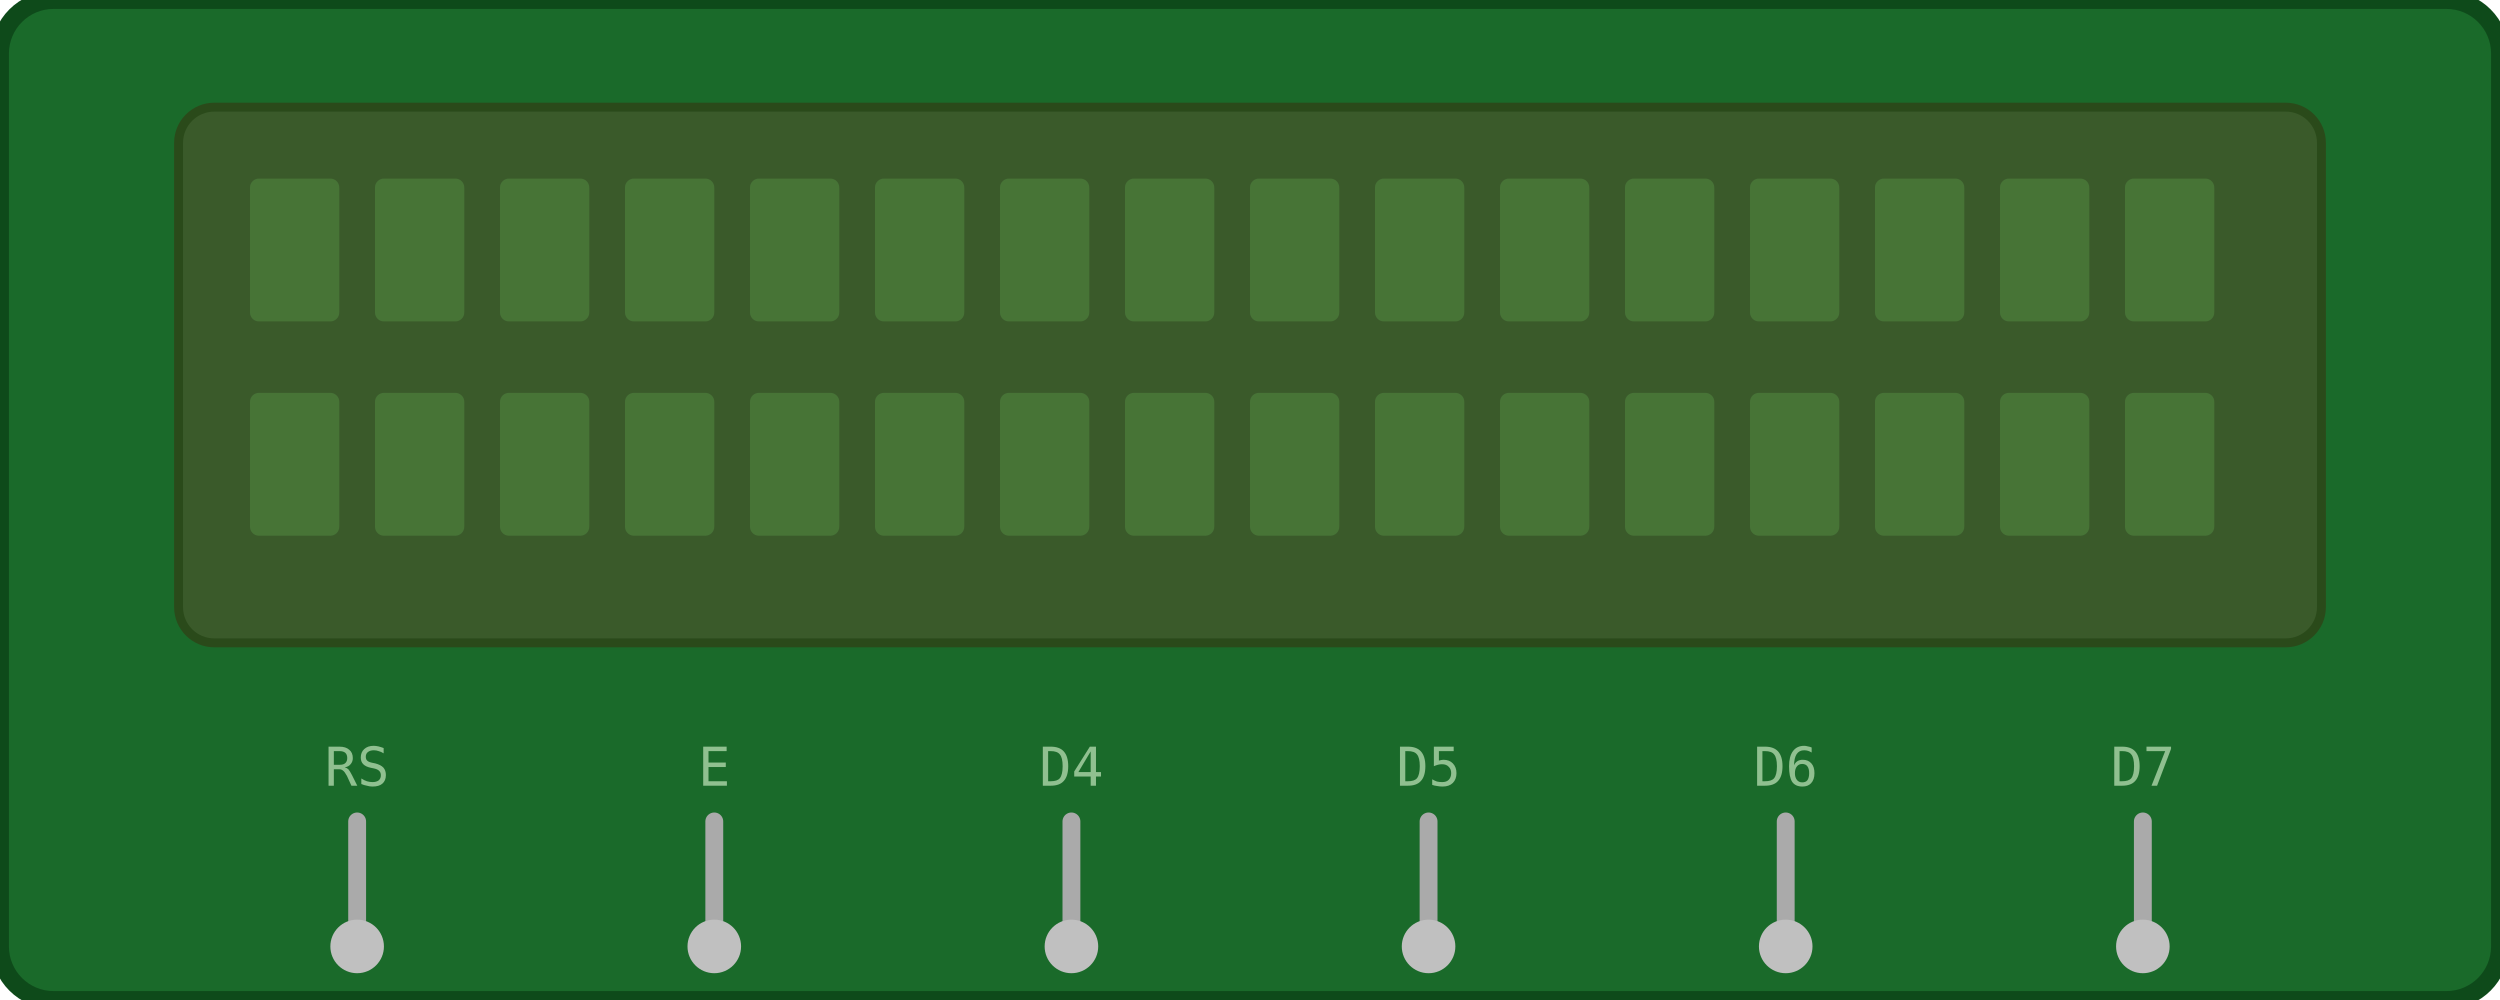
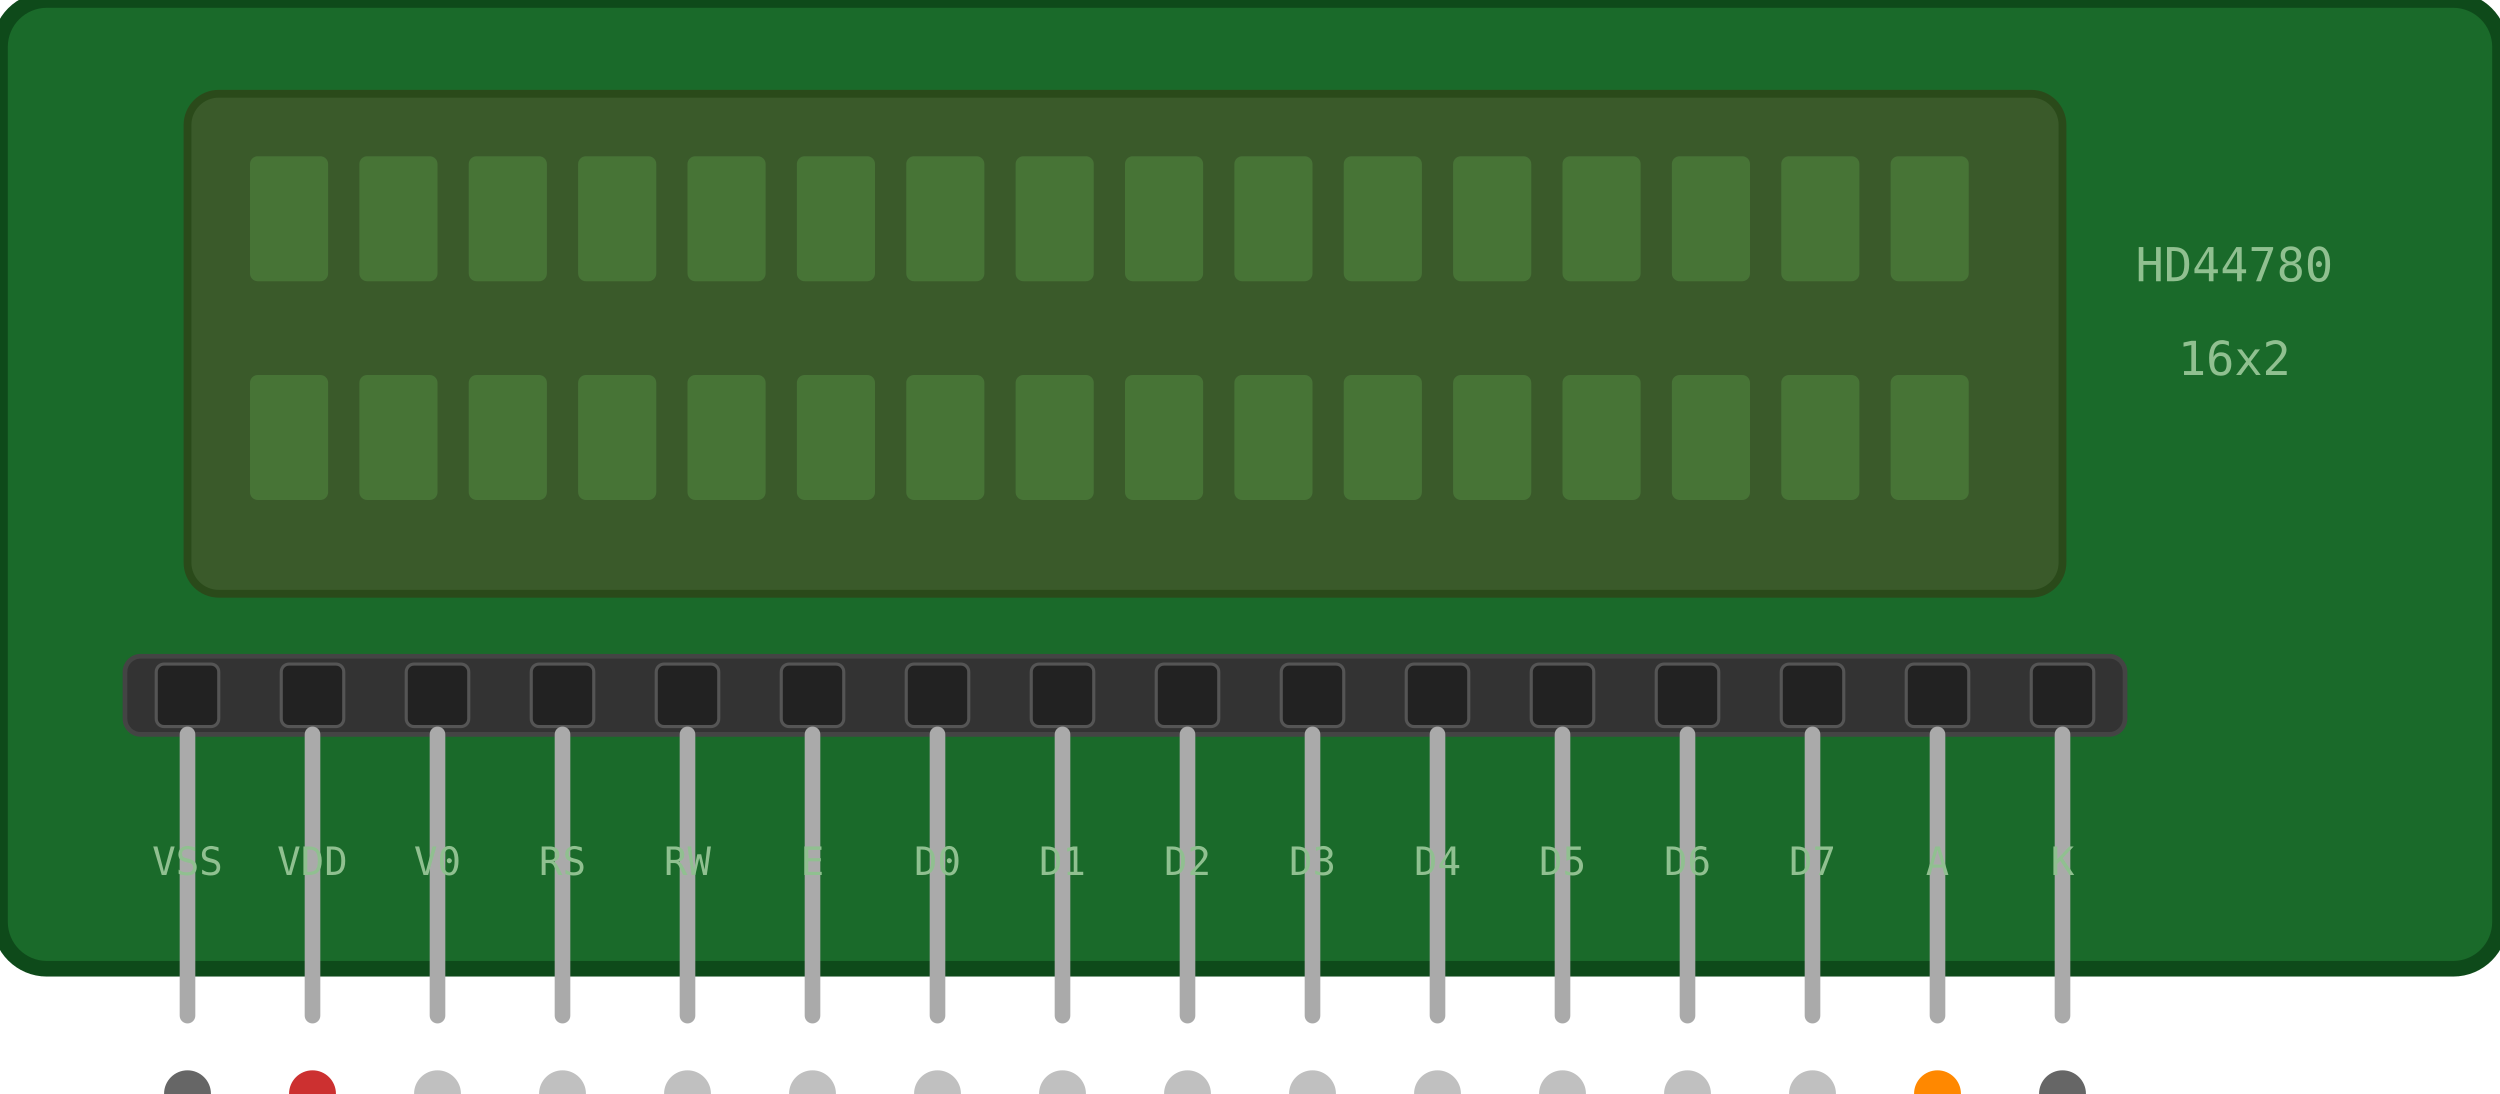
- <svg xmlns="http://www.w3.org/2000/svg" viewBox="0 0 140 56" width="140" height="56">
-   <rect x="0" y="0" width="140" height="56" rx="3" fill="#1a6a2a" stroke="#0e4a1a" stroke-width="1" />
-   <rect x="10" y="6" width="120" height="30" rx="2" fill="#3a5a2a" stroke="#2a4a1a" stroke-width="0.5" />
+ <svg xmlns="http://www.w3.org/2000/svg" viewBox="0 0 160 70" width="160" height="70">
+   <rect x="0" y="0" width="160" height="62" rx="3" fill="#1a6a2a" stroke="#0e4a1a" stroke-width="1" />
+   <rect x="12" y="6" width="120" height="32" rx="2" fill="#3a5a2a" stroke="#2a4a1a" stroke-width="0.5" />
  <g fill="#4a7a3a" opacity="0.8">
-     <rect x="14" y="10" width="5" height="8" rx="0.5" />
-     <rect x="21" y="10" width="5" height="8" rx="0.5" />
-     <rect x="28" y="10" width="5" height="8" rx="0.5" />
-     <rect x="35" y="10" width="5" height="8" rx="0.5" />
-     <rect x="42" y="10" width="5" height="8" rx="0.5" />
-     <rect x="49" y="10" width="5" height="8" rx="0.5" />
-     <rect x="56" y="10" width="5" height="8" rx="0.5" />
-     <rect x="63" y="10" width="5" height="8" rx="0.5" />
-     <rect x="70" y="10" width="5" height="8" rx="0.5" />
-     <rect x="77" y="10" width="5" height="8" rx="0.5" />
-     <rect x="84" y="10" width="5" height="8" rx="0.5" />
-     <rect x="91" y="10" width="5" height="8" rx="0.5" />
-     <rect x="98" y="10" width="5" height="8" rx="0.5" />
-     <rect x="105" y="10" width="5" height="8" rx="0.5" />
-     <rect x="112" y="10" width="5" height="8" rx="0.5" />
-     <rect x="119" y="10" width="5" height="8" rx="0.5" />
-     <rect x="14" y="22" width="5" height="8" rx="0.5" />
-     <rect x="21" y="22" width="5" height="8" rx="0.5" />
-     <rect x="28" y="22" width="5" height="8" rx="0.5" />
-     <rect x="35" y="22" width="5" height="8" rx="0.5" />
-     <rect x="42" y="22" width="5" height="8" rx="0.5" />
-     <rect x="49" y="22" width="5" height="8" rx="0.5" />
-     <rect x="56" y="22" width="5" height="8" rx="0.5" />
-     <rect x="63" y="22" width="5" height="8" rx="0.5" />
-     <rect x="70" y="22" width="5" height="8" rx="0.5" />
-     <rect x="77" y="22" width="5" height="8" rx="0.5" />
-     <rect x="84" y="22" width="5" height="8" rx="0.5" />
-     <rect x="91" y="22" width="5" height="8" rx="0.5" />
-     <rect x="98" y="22" width="5" height="8" rx="0.5" />
-     <rect x="105" y="22" width="5" height="8" rx="0.5" />
-     <rect x="112" y="22" width="5" height="8" rx="0.5" />
-     <rect x="119" y="22" width="5" height="8" rx="0.5" />
+     <rect x="16" y="10" width="5" height="8" rx="0.5" />
+     <rect x="23" y="10" width="5" height="8" rx="0.5" />
+     <rect x="30" y="10" width="5" height="8" rx="0.5" />
+     <rect x="37" y="10" width="5" height="8" rx="0.5" />
+     <rect x="44" y="10" width="5" height="8" rx="0.5" />
+     <rect x="51" y="10" width="5" height="8" rx="0.5" />
+     <rect x="58" y="10" width="5" height="8" rx="0.5" />
+     <rect x="65" y="10" width="5" height="8" rx="0.5" />
+     <rect x="72" y="10" width="5" height="8" rx="0.5" />
+     <rect x="79" y="10" width="5" height="8" rx="0.5" />
+     <rect x="86" y="10" width="5" height="8" rx="0.5" />
+     <rect x="93" y="10" width="5" height="8" rx="0.5" />
+     <rect x="100" y="10" width="5" height="8" rx="0.5" />
+     <rect x="107" y="10" width="5" height="8" rx="0.5" />
+     <rect x="114" y="10" width="5" height="8" rx="0.5" />
+     <rect x="121" y="10" width="5" height="8" rx="0.5" />
+     <rect x="16" y="24" width="5" height="8" rx="0.5" />
+     <rect x="23" y="24" width="5" height="8" rx="0.5" />
+     <rect x="30" y="24" width="5" height="8" rx="0.5" />
+     <rect x="37" y="24" width="5" height="8" rx="0.5" />
+     <rect x="44" y="24" width="5" height="8" rx="0.5" />
+     <rect x="51" y="24" width="5" height="8" rx="0.5" />
+     <rect x="58" y="24" width="5" height="8" rx="0.5" />
+     <rect x="65" y="24" width="5" height="8" rx="0.5" />
+     <rect x="72" y="24" width="5" height="8" rx="0.5" />
+     <rect x="79" y="24" width="5" height="8" rx="0.5" />
+     <rect x="86" y="24" width="5" height="8" rx="0.5" />
+     <rect x="93" y="24" width="5" height="8" rx="0.5" />
+     <rect x="100" y="24" width="5" height="8" rx="0.5" />
+     <rect x="107" y="24" width="5" height="8" rx="0.5" />
+     <rect x="114" y="24" width="5" height="8" rx="0.5" />
+     <rect x="121" y="24" width="5" height="8" rx="0.5" />
  </g>
-   <line x1="20" y1="46" x2="20" y2="53" stroke="#aaa" stroke-width="1" stroke-linecap="round" />
-   <line x1="40" y1="46" x2="40" y2="53" stroke="#aaa" stroke-width="1" stroke-linecap="round" />
-   <line x1="60" y1="46" x2="60" y2="53" stroke="#aaa" stroke-width="1" stroke-linecap="round" />
-   <line x1="80" y1="46" x2="80" y2="53" stroke="#aaa" stroke-width="1" stroke-linecap="round" />
-   <line x1="100" y1="46" x2="100" y2="53" stroke="#aaa" stroke-width="1" stroke-linecap="round" />
-   <line x1="120" y1="46" x2="120" y2="53" stroke="#aaa" stroke-width="1" stroke-linecap="round" />
-   <circle cx="20" cy="53" r="1.5" fill="#c0c0c0" />
-   <circle cx="40" cy="53" r="1.5" fill="#c0c0c0" />
-   <circle cx="60" cy="53" r="1.5" fill="#c0c0c0" />
-   <circle cx="80" cy="53" r="1.5" fill="#c0c0c0" />
-   <circle cx="100" cy="53" r="1.5" fill="#c0c0c0" />
-   <circle cx="120" cy="53" r="1.5" fill="#c0c0c0" />
-   <text x="20" y="44" text-anchor="middle" font-family="monospace" font-size="3" fill="#90c090">RS</text>
-   <text x="40" y="44" text-anchor="middle" font-family="monospace" font-size="3" fill="#90c090">E</text>
-   <text x="60" y="44" text-anchor="middle" font-family="monospace" font-size="3" fill="#90c090">D4</text>
-   <text x="80" y="44" text-anchor="middle" font-family="monospace" font-size="3" fill="#90c090">D5</text>
-   <text x="100" y="44" text-anchor="middle" font-family="monospace" font-size="3" fill="#90c090">D6</text>
-   <text x="120" y="44" text-anchor="middle" font-family="monospace" font-size="3" fill="#90c090">D7</text>
+   <text x="143" y="18" text-anchor="middle" font-family="monospace" font-size="3" fill="#90c090">HD44780</text>
+   <text x="143" y="24" text-anchor="middle" font-family="monospace" font-size="3" fill="#90c090">16x2</text>
+   <rect x="8" y="42" width="128" height="5" rx="1" fill="#333" stroke="#444" stroke-width="0.3" />
+   <g fill="#222" stroke="#555" stroke-width="0.2">
+     <rect x="10" y="42.5" width="4" height="4" rx="0.5" />
+     <rect x="18" y="42.5" width="4" height="4" rx="0.5" />
+     <rect x="26" y="42.5" width="4" height="4" rx="0.5" />
+     <rect x="34" y="42.5" width="4" height="4" rx="0.5" />
+     <rect x="42" y="42.5" width="4" height="4" rx="0.5" />
+     <rect x="50" y="42.5" width="4" height="4" rx="0.5" />
+     <rect x="58" y="42.5" width="4" height="4" rx="0.5" />
+     <rect x="66" y="42.5" width="4" height="4" rx="0.5" />
+     <rect x="74" y="42.5" width="4" height="4" rx="0.5" />
+     <rect x="82" y="42.5" width="4" height="4" rx="0.5" />
+     <rect x="90" y="42.5" width="4" height="4" rx="0.5" />
+     <rect x="98" y="42.5" width="4" height="4" rx="0.5" />
+     <rect x="106" y="42.5" width="4" height="4" rx="0.5" />
+     <rect x="114" y="42.5" width="4" height="4" rx="0.5" />
+     <rect x="122" y="42.5" width="4" height="4" rx="0.5" />
+     <rect x="130" y="42.5" width="4" height="4" rx="0.5" />
+   </g>
+   <g stroke="#aaa" stroke-width="1" stroke-linecap="round">
+     <line x1="12" y1="47" x2="12" y2="65" />
+     <line x1="20" y1="47" x2="20" y2="65" />
+     <line x1="28" y1="47" x2="28" y2="65" />
+     <line x1="36" y1="47" x2="36" y2="65" />
+     <line x1="44" y1="47" x2="44" y2="65" />
+     <line x1="52" y1="47" x2="52" y2="65" />
+     <line x1="60" y1="47" x2="60" y2="65" />
+     <line x1="68" y1="47" x2="68" y2="65" />
+     <line x1="76" y1="47" x2="76" y2="65" />
+     <line x1="84" y1="47" x2="84" y2="65" />
+     <line x1="92" y1="47" x2="92" y2="65" />
+     <line x1="100" y1="47" x2="100" y2="65" />
+     <line x1="108" y1="47" x2="108" y2="65" />
+     <line x1="116" y1="47" x2="116" y2="65" />
+     <line x1="124" y1="47" x2="124" y2="65" />
+     <line x1="132" y1="47" x2="132" y2="65" />
+   </g>
+   <g>
+     <circle cx="12" cy="70" r="1.5" fill="#666" />
+     <circle cx="20" cy="70" r="1.5" fill="#cc3030" />
+     <circle cx="28" cy="70" r="1.5" fill="#c0c0c0" />
+     <circle cx="36" cy="70" r="1.5" fill="#c0c0c0" />
+     <circle cx="44" cy="70" r="1.5" fill="#c0c0c0" />
+     <circle cx="52" cy="70" r="1.5" fill="#c0c0c0" />
+     <circle cx="60" cy="70" r="1.5" fill="#c0c0c0" />
+     <circle cx="68" cy="70" r="1.5" fill="#c0c0c0" />
+     <circle cx="76" cy="70" r="1.5" fill="#c0c0c0" />
+     <circle cx="84" cy="70" r="1.5" fill="#c0c0c0" />
+     <circle cx="92" cy="70" r="1.5" fill="#c0c0c0" />
+     <circle cx="100" cy="70" r="1.5" fill="#c0c0c0" />
+     <circle cx="108" cy="70" r="1.5" fill="#c0c0c0" />
+     <circle cx="116" cy="70" r="1.5" fill="#c0c0c0" />
+     <circle cx="124" cy="70" r="1.5" fill="#ff8800" />
+     <circle cx="132" cy="70" r="1.5" fill="#666" />
+   </g>
+   <g font-family="monospace" font-size="2.5" fill="#90c090" text-anchor="middle">
+     <text x="12" y="56">VSS</text>
+     <text x="20" y="56">VDD</text>
+     <text x="28" y="56">V0</text>
+     <text x="36" y="56">RS</text>
+     <text x="44" y="56">RW</text>
+     <text x="52" y="56">E</text>
+     <text x="60" y="56">D0</text>
+     <text x="68" y="56">D1</text>
+     <text x="76" y="56">D2</text>
+     <text x="84" y="56">D3</text>
+     <text x="92" y="56">D4</text>
+     <text x="100" y="56">D5</text>
+     <text x="108" y="56">D6</text>
+     <text x="116" y="56">D7</text>
+     <text x="124" y="56">A</text>
+     <text x="132" y="56">K</text>
+   </g>
</svg>
